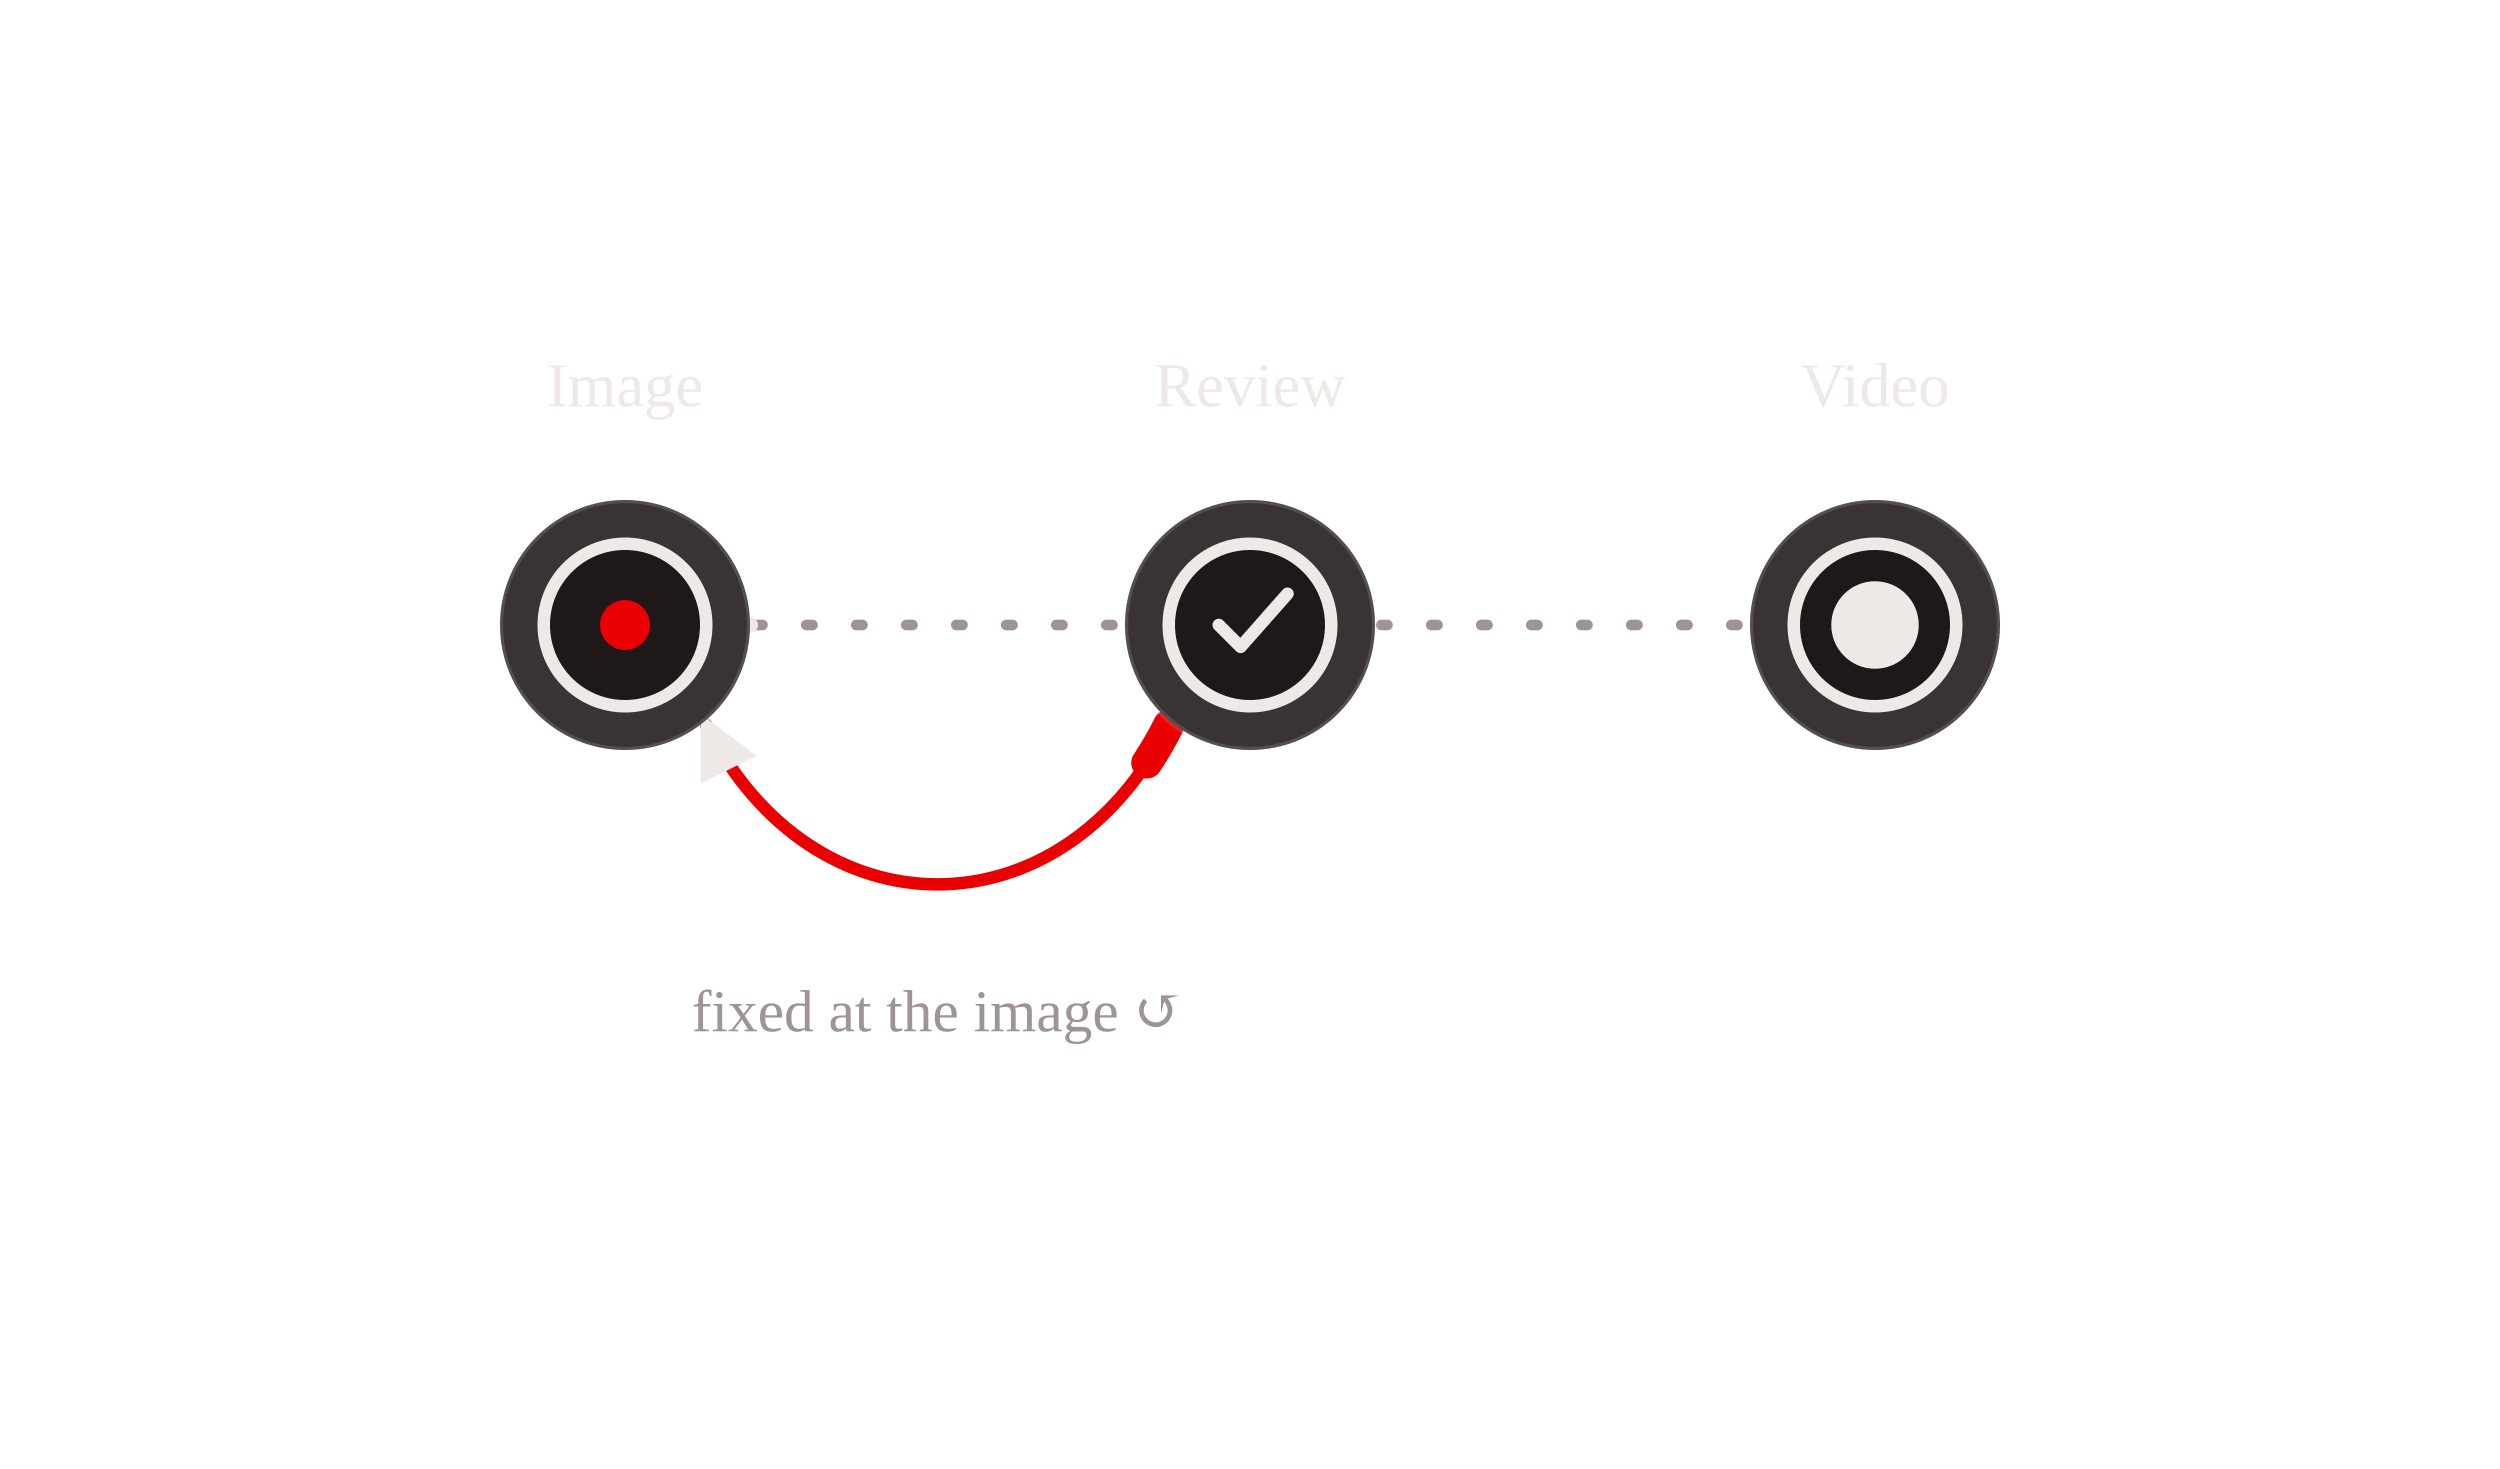
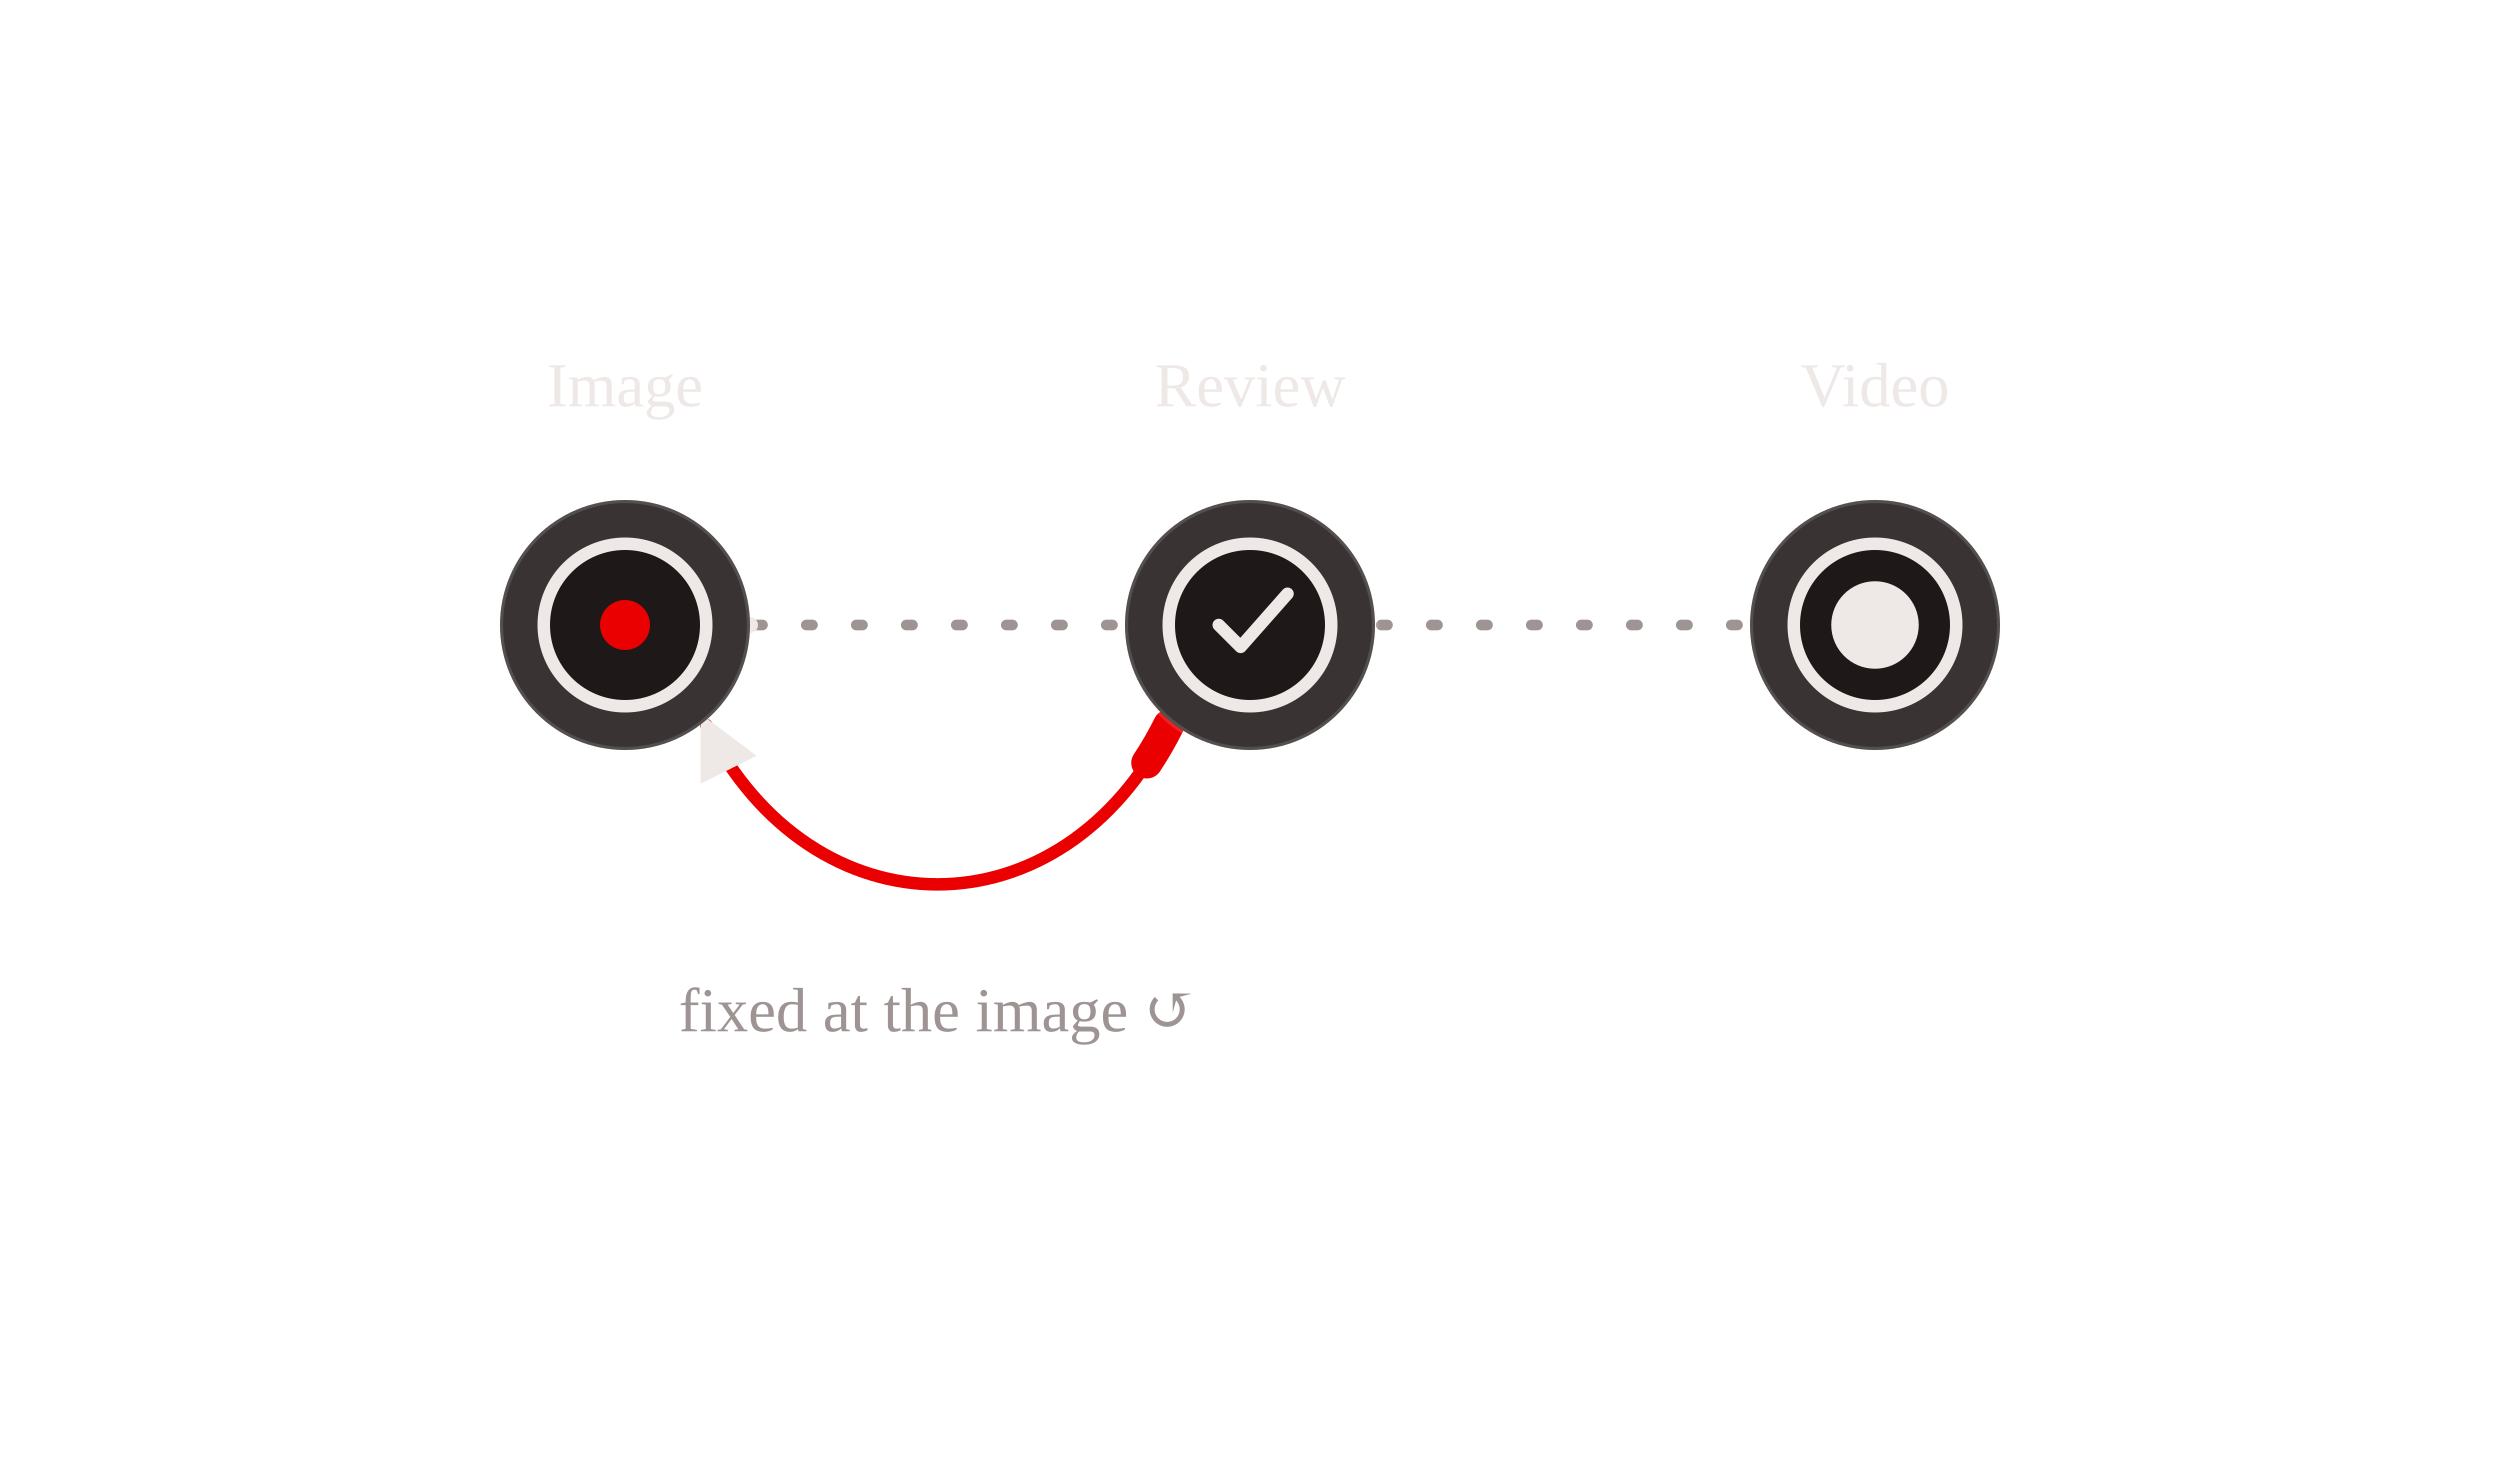
<svg xmlns="http://www.w3.org/2000/svg" viewBox="0 0 800 470" class="diagram" aria-hidden="true">
  <defs>
    <marker id="cosArrowP4" markerWidth="6" markerHeight="6" refX="4.5" refY="3" orient="auto">
      <path d="M0.5,0.5 L5.5,3 L0.5,5.5 Z" fill="#eee8e6" />
    </marker>
  </defs>
  <g fill="none" stroke="#9e9493" stroke-width="3.4" stroke-linecap="round" stroke-dasharray="2 14">
    <line x1="226" y1="200" x2="364" y2="200" />
    <line x1="426" y1="200" x2="574" y2="200" />
  </g>
  <path d="M374,232 C340,300 260,300 226,232" fill="none" stroke="#ea0000" stroke-width="4" stroke-linecap="round" marker-end="url(#cosArrowP4)" />
  <circle cx="400" cy="200" r="38" fill="none" stroke="#ea0000" stroke-width="3" stroke-dasharray="5 8" />
  <g fill="none" stroke="#eee8e6" stroke-width="5" stroke-linecap="round">
    <line x1="226" y1="200" x2="364" y2="200" stroke-dasharray="14 900" style="animation:cosloopS 8s linear infinite;animation-delay:0.000s" />
    <path d="M374,232 C340,300 260,300 226,232" stroke="#ea0000" stroke-width="10" stroke-dasharray="14 900" style="animation:cosloopR 8s linear infinite;animation-delay:0.800s" />
    <line x1="226" y1="200" x2="574" y2="200" stroke-dasharray="14 900" style="animation:cosloopS 8s linear infinite;animation-delay:3.467s" />
  </g>
  <circle cx="200" cy="200" r="40" fill="#1e1818" stroke="rgba(248,244,242,0.14)" stroke-width="2" />
  <circle cx="200" cy="200" r="40" fill="#eee8e622" />
  <circle cx="200" cy="200" r="26" fill="#1e1818" stroke="#eee8e6" stroke-width="4" />
  <circle cx="200" cy="200" r="8" fill="#ea0000" />
  <circle cx="400" cy="200" r="40" fill="#1e1818" stroke="rgba(248,244,242,0.14)" stroke-width="2" />
  <circle cx="400" cy="200" r="40" fill="#eee8e622" />
  <circle cx="400" cy="200" r="26" fill="#1e1818" stroke="#eee8e6" stroke-width="4" />
  <path d="M390,200 L397,207 L412,190" fill="none" stroke="#eee8e6" stroke-width="4" stroke-linecap="round" stroke-linejoin="round" />
  <circle cx="600" cy="200" r="40" fill="#1e1818" stroke="rgba(248,244,242,0.14)" stroke-width="2" />
  <circle cx="600" cy="200" r="40" fill="#eee8e622" />
  <circle cx="600" cy="200" r="26" fill="#1e1818" stroke="#eee8e6" stroke-width="4" />
  <circle cx="600" cy="200" r="14" fill="#eee8e6" />
  <text x="200" y="130" text-anchor="middle" style="font-weight:500;font-size:20px" fill="#eee8e6">Image</text>
  <text x="400" y="130" text-anchor="middle" style="font-weight:500;font-size:20px" fill="#eee8e6">Review</text>
  <text x="600" y="130" text-anchor="middle" style="font-weight:500;font-size:20px" fill="#eee8e6">Video</text>
-   <text x="300" y="330" text-anchor="middle" style="font-weight:500;font-size:19px" fill="#9e9493">fixed at the image ↺</text>
+   <text x="300" y="330" text-anchor="middle" style="font-weight:500;font-size:20px" fill="#9e9493">fixed at the image ↺</text>
</svg>
